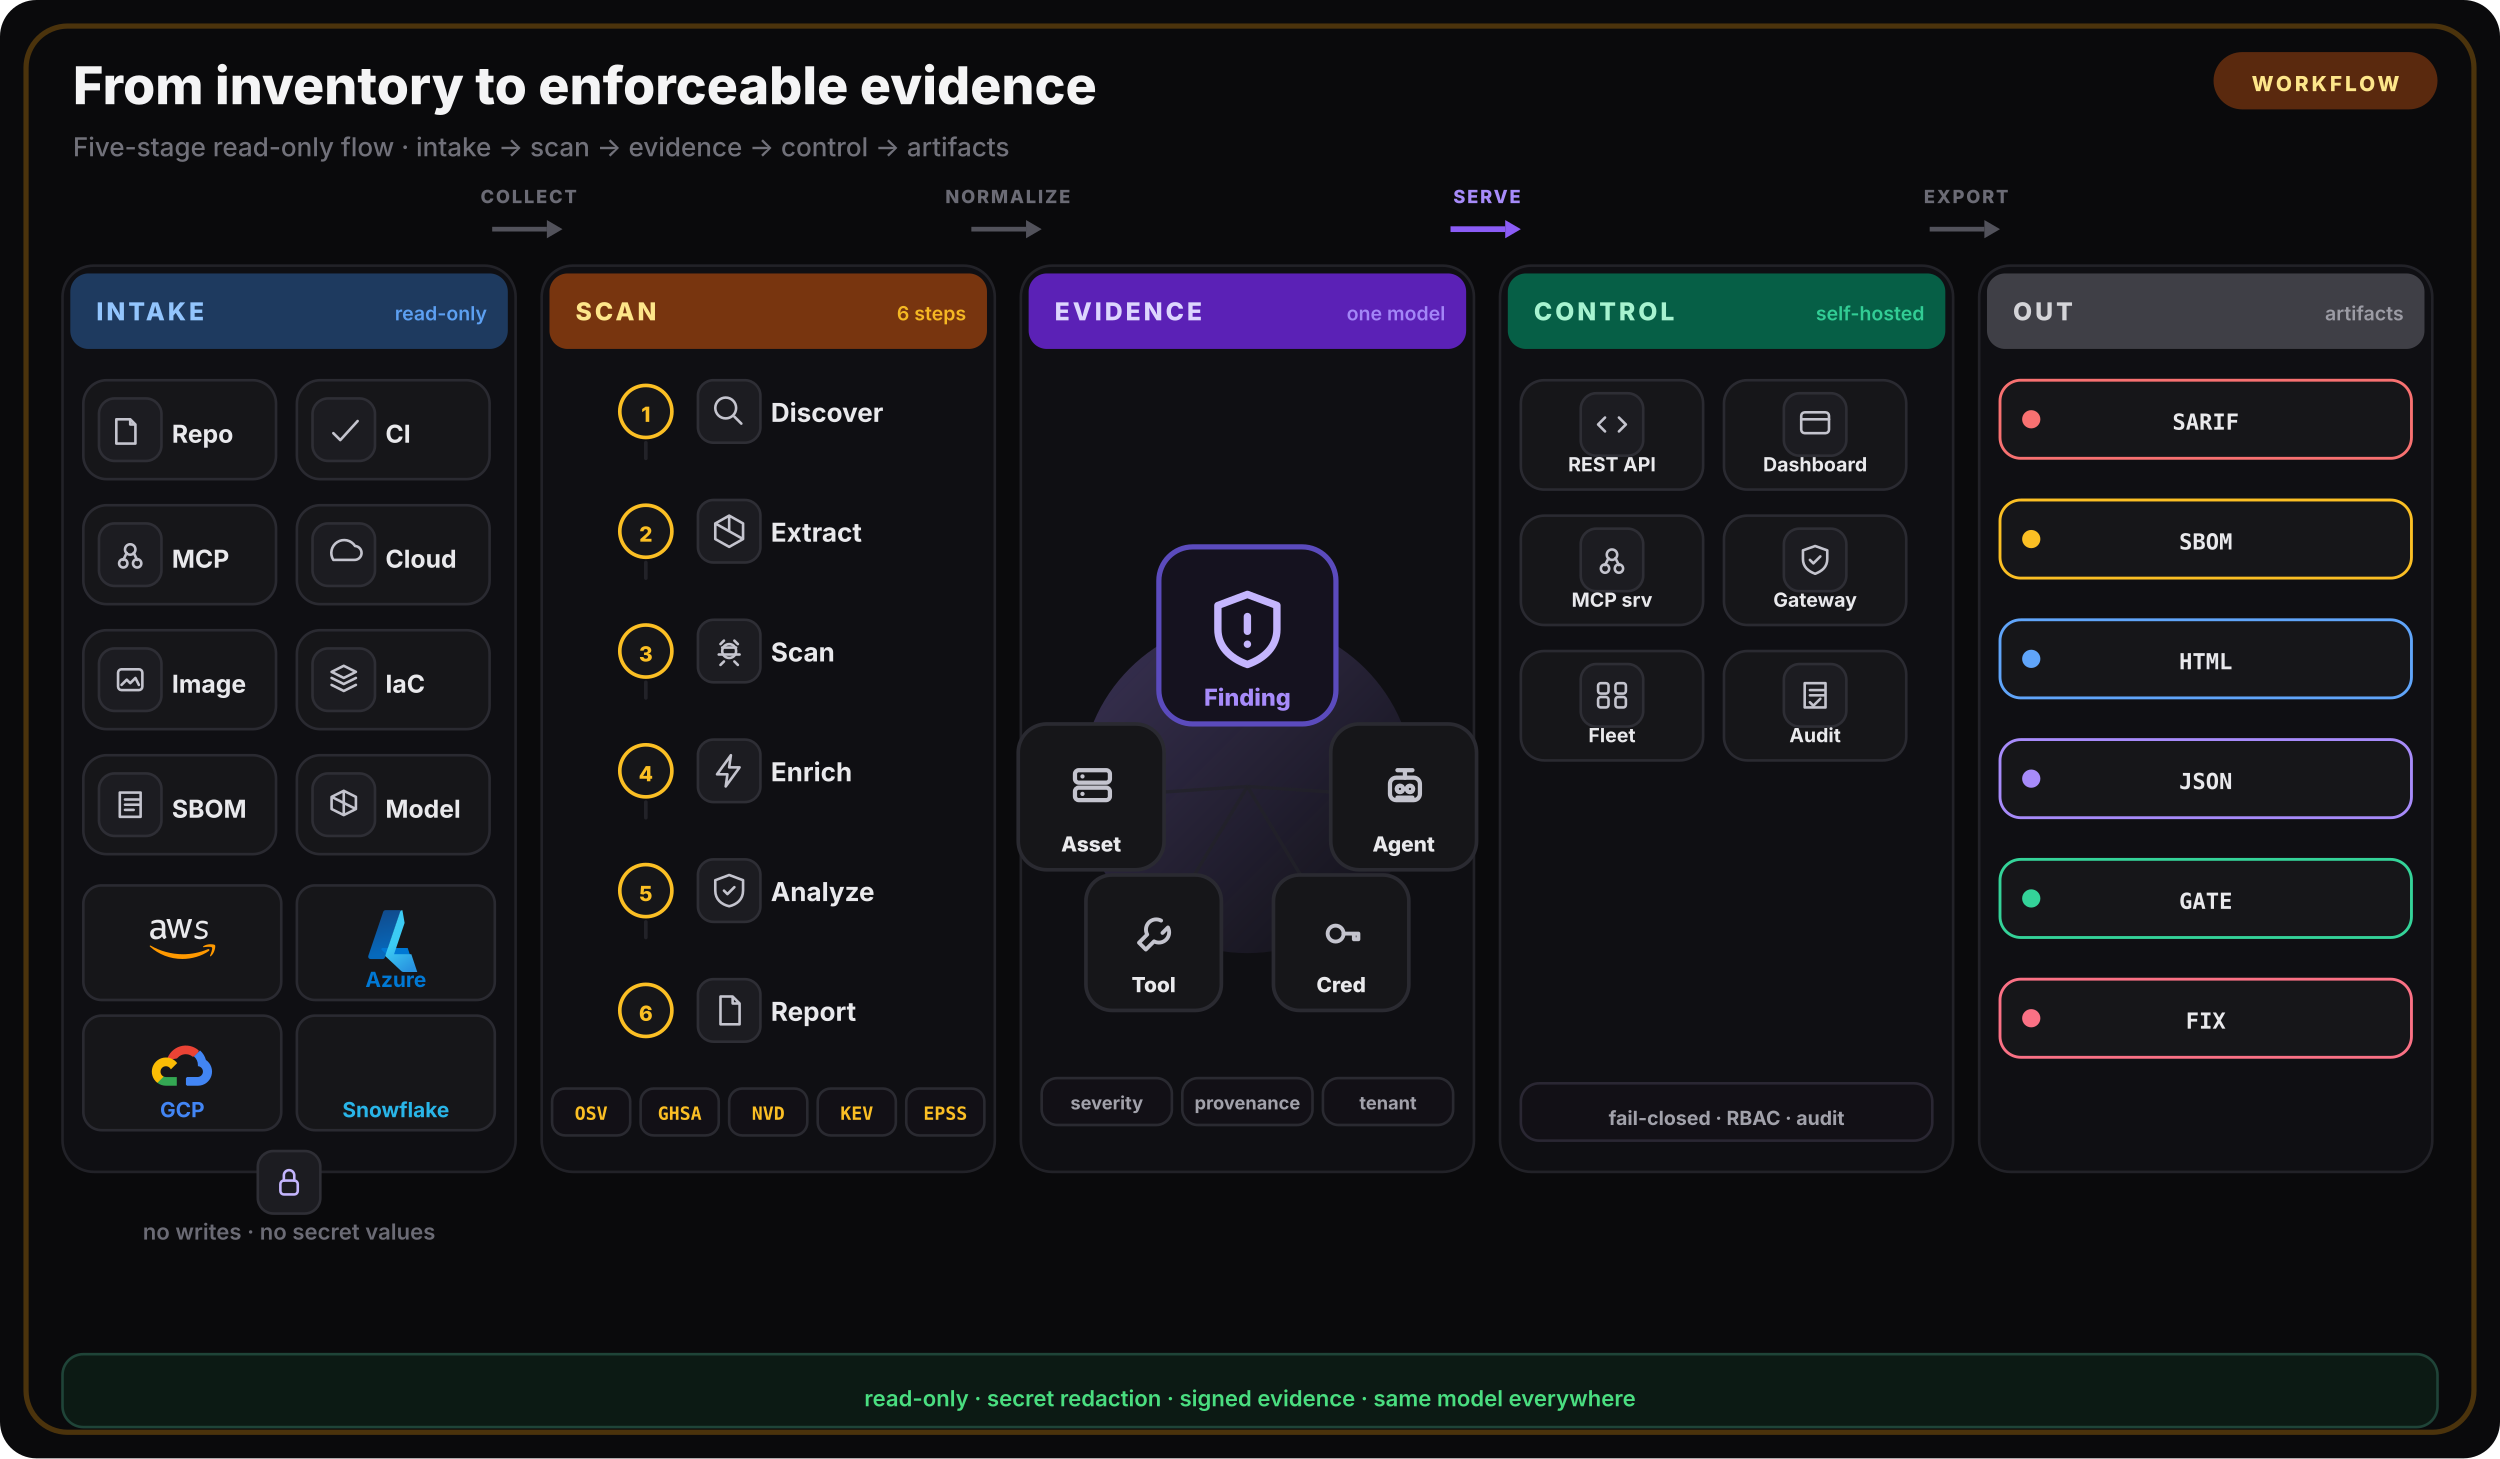
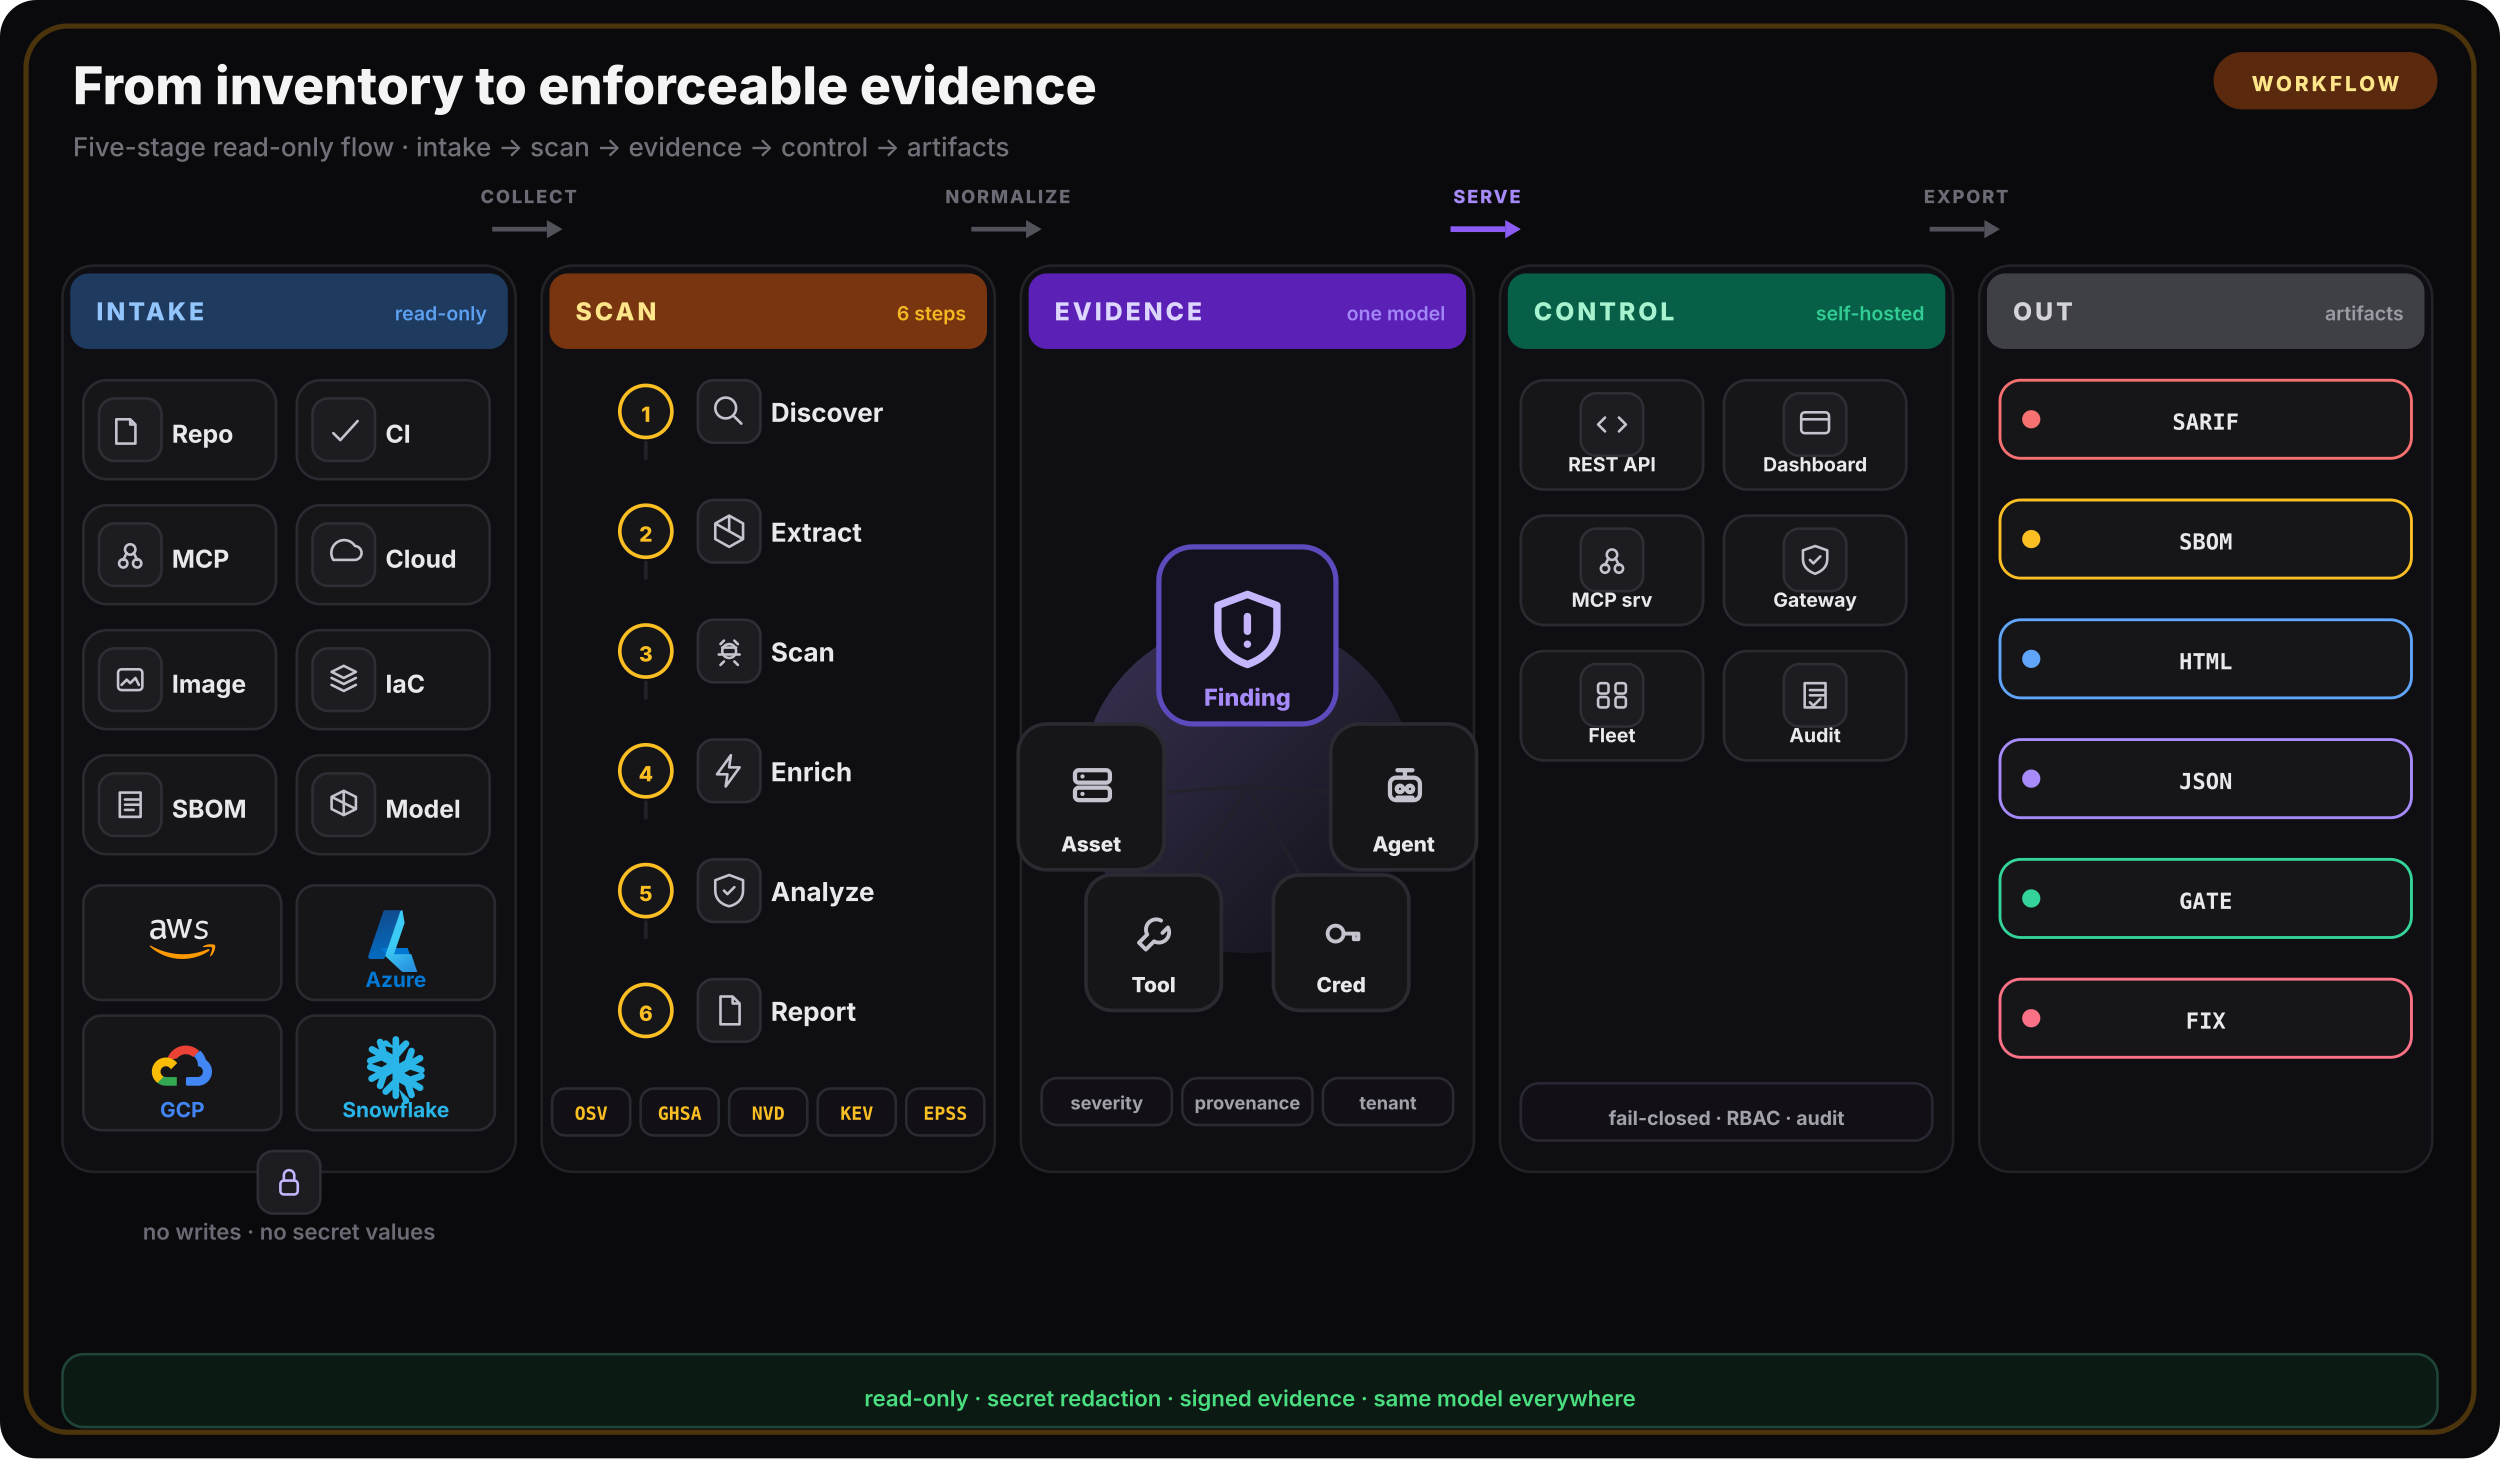
<svg xmlns="http://www.w3.org/2000/svg" width="960" height="560" viewBox="0 0 960 560" fill="none">
  <defs>
    <linearGradient id="core-glow" x1="0" y1="0" x2="1" y2="1">
      <stop offset="0%" stop-color="#a78bfa" stop-opacity="0.28" />
      <stop offset="100%" stop-color="#a78bfa" stop-opacity="0" />
    </linearGradient>
  </defs>
  <rect width="960" height="560" rx="14" fill="#0a0a0c" />
  <rect x="10" y="10" width="940" height="540" rx="16" fill="none" stroke="#f59e0b" stroke-width="2" opacity="0.28" />
  <rect x="850" y="20" width="86" height="22" rx="11" fill="#78350f" opacity="0.72" />
  <text x="893" y="35" text-anchor="middle" font-family="Inter,system-ui,sans-serif" font-size="8" font-weight="800" letter-spacing="0.14em" fill="#fde68a">WORKFLOW</text>
  <text x="28" y="40" font-family="Inter,system-ui,sans-serif" font-size="20" font-weight="800" fill="#f4f4f5">From inventory to enforceable evidence</text>
  <text x="28" y="60" font-family="Inter,system-ui,sans-serif" font-size="10" font-weight="500" fill="#71717a">Five-stage read-only flow · intake -&gt; scan -&gt; evidence -&gt; control -&gt; artifacts</text>
  <rect x="24" y="102" width="174" height="348" rx="12" fill="#0f0f13" stroke="#222228" />
  <rect x="27" y="105" width="168" height="29" rx="7" fill="#1e3a5f" />
  <text x="37" y="123" font-family="Inter,system-ui,sans-serif" font-size="9.5" font-weight="800" letter-spacing="0.12em" fill="#93c5fd">INTAKE</text>
  <text x="187" y="123" text-anchor="end" font-family="Inter,system-ui,sans-serif" font-size="7.5" font-weight="600" fill="#60a5fa" opacity="0.95">read-only</text>
  <rect x="208" y="102" width="174" height="348" rx="12" fill="#0f0f13" stroke="#222228" />
  <rect x="211" y="105" width="168" height="29" rx="7" fill="#78350f" />
  <text x="221" y="123" font-family="Inter,system-ui,sans-serif" font-size="9.5" font-weight="800" letter-spacing="0.12em" fill="#fde68a">SCAN</text>
  <text x="371" y="123" text-anchor="end" font-family="Inter,system-ui,sans-serif" font-size="7.5" font-weight="600" fill="#fbbf24" opacity="0.95">6 steps</text>
  <rect x="392" y="102" width="174" height="348" rx="12" fill="#0f0f13" stroke="#222228" />
  <rect x="395" y="105" width="168" height="29" rx="7" fill="#5b21b6" />
  <text x="405" y="123" font-family="Inter,system-ui,sans-serif" font-size="9.5" font-weight="800" letter-spacing="0.12em" fill="#ddd6fe">EVIDENCE</text>
  <text x="555" y="123" text-anchor="end" font-family="Inter,system-ui,sans-serif" font-size="7.5" font-weight="600" fill="#a78bfa" opacity="0.95">one model</text>
  <rect x="576" y="102" width="174" height="348" rx="12" fill="#0f0f13" stroke="#222228" />
  <rect x="579" y="105" width="168" height="29" rx="7" fill="#065f46" />
  <text x="589" y="123" font-family="Inter,system-ui,sans-serif" font-size="9.5" font-weight="800" letter-spacing="0.12em" fill="#a7f3d0">CONTROL</text>
  <text x="739" y="123" text-anchor="end" font-family="Inter,system-ui,sans-serif" font-size="7.5" font-weight="600" fill="#34d399" opacity="0.95">self-hosted</text>
  <rect x="760" y="102" width="174" height="348" rx="12" fill="#0f0f13" stroke="#222228" />
  <rect x="763" y="105" width="168" height="29" rx="7" fill="#3f3f46" />
  <text x="773" y="123" font-family="Inter,system-ui,sans-serif" font-size="9.5" font-weight="800" letter-spacing="0.12em" fill="#d4d4d8">OUT</text>
  <text x="923" y="123" text-anchor="end" font-family="Inter,system-ui,sans-serif" font-size="7.5" font-weight="600" fill="#a1a1aa" opacity="0.95">artifacts</text>
  <rect x="32" y="146" width="74" height="38" rx="9" fill="#161619" stroke="#2a2a31" />
  <rect x="38" y="153" width="24" height="24" rx="6" fill="#1c1c21" stroke="#2e2e35" />
  <g transform="translate(42,157) scale(0.6666667)" fill="none" stroke="#c4c4ce" stroke-width="1.5" stroke-linecap="round" stroke-linejoin="round">
    <path d="M4 6h8l3 3v11H4z M12 6v3h3" />
  </g>
  <text x="66" y="170" font-family="Inter,system-ui,sans-serif" font-size="9.5" font-weight="700" fill="#e9e9ec">Repo</text>
  <rect x="114" y="146" width="74" height="38" rx="9" fill="#161619" stroke="#2a2a31" />
  <rect x="120" y="153" width="24" height="24" rx="6" fill="#1c1c21" stroke="#2e2e35" />
  <g transform="translate(124,157) scale(0.6666667)" fill="none" stroke="#c4c4ce" stroke-width="1.5" stroke-linecap="round" stroke-linejoin="round">
    <path d="M6 14l4 4 10-11" />
  </g>
  <text x="148" y="170" font-family="Inter,system-ui,sans-serif" font-size="9.5" font-weight="700" fill="#e9e9ec">CI</text>
  <rect x="32" y="194" width="74" height="38" rx="9" fill="#161619" stroke="#2a2a31" />
  <rect x="38" y="201" width="24" height="24" rx="6" fill="#1c1c21" stroke="#2e2e35" />
  <g transform="translate(42,205) scale(0.6666667)" fill="none" stroke="#c4c4ce" stroke-width="1.5" stroke-linecap="round" stroke-linejoin="round">
    <circle cx="12" cy="9" r="3" />
    <circle cx="8" cy="17" r="2.4" />
    <circle cx="16" cy="17" r="2.4" />
    <path d="M10 11l-2 4 M14 11l2 4" />
  </g>
  <text x="66" y="218" font-family="Inter,system-ui,sans-serif" font-size="9.5" font-weight="700" fill="#e9e9ec">MCP</text>
  <rect x="114" y="194" width="74" height="38" rx="9" fill="#161619" stroke="#2a2a31" />
  <rect x="120" y="201" width="24" height="24" rx="6" fill="#1c1c21" stroke="#2e2e35" />
  <g transform="translate(124,205) scale(0.6666667)" fill="none" stroke="#c4c4ce" stroke-width="1.5" stroke-linecap="round" stroke-linejoin="round">
    <path d="M6 15h12a4 4 0 0 0 .5-8A6 6 0 0 0 6 15z" />
  </g>
  <text x="148" y="218" font-family="Inter,system-ui,sans-serif" font-size="9.5" font-weight="700" fill="#e9e9ec">Cloud</text>
  <rect x="32" y="242" width="74" height="38" rx="9" fill="#161619" stroke="#2a2a31" />
  <rect x="38" y="249" width="24" height="24" rx="6" fill="#1c1c21" stroke="#2e2e35" />
  <g transform="translate(42,253) scale(0.6666667)" fill="none" stroke="#c4c4ce" stroke-width="1.5" stroke-linecap="round" stroke-linejoin="round">
    <rect x="5" y="6" width="14" height="12" rx="2" />
    <path d="M7 15l3-3 2 2 3-3 2 4" />
  </g>
  <text x="66" y="266" font-family="Inter,system-ui,sans-serif" font-size="9.5" font-weight="700" fill="#e9e9ec">Image</text>
  <rect x="114" y="242" width="74" height="38" rx="9" fill="#161619" stroke="#2a2a31" />
  <rect x="120" y="249" width="24" height="24" rx="6" fill="#1c1c21" stroke="#2e2e35" />
  <g transform="translate(124,253) scale(0.6666667)" fill="none" stroke="#c4c4ce" stroke-width="1.5" stroke-linecap="round" stroke-linejoin="round">
    <path d="M12 4l7 3.5-7 3.5-7-3.5z M5 11l7 3.5 7-3.5 M5 15l7 3.5 7-3.5" />
  </g>
  <text x="148" y="266" font-family="Inter,system-ui,sans-serif" font-size="9.5" font-weight="700" fill="#e9e9ec">IaC</text>
  <rect x="32" y="290" width="74" height="38" rx="9" fill="#161619" stroke="#2a2a31" />
  <rect x="38" y="297" width="24" height="24" rx="6" fill="#1c1c21" stroke="#2e2e35" />
  <g transform="translate(42,301) scale(0.6666667)" fill="none" stroke="#c4c4ce" stroke-width="1.5" stroke-linecap="round" stroke-linejoin="round">
    <path d="M6 5h12v14H6z M9 9h8 M9 12h8 M9 15h5" />
  </g>
  <text x="66" y="314" font-family="Inter,system-ui,sans-serif" font-size="9.5" font-weight="700" fill="#e9e9ec">SBOM</text>
  <rect x="114" y="290" width="74" height="38" rx="9" fill="#161619" stroke="#2a2a31" />
  <rect x="120" y="297" width="24" height="24" rx="6" fill="#1c1c21" stroke="#2e2e35" />
  <g transform="translate(124,301) scale(0.6666667)" fill="none" stroke="#c4c4ce" stroke-width="1.5" stroke-linecap="round" stroke-linejoin="round">
    <path d="M12 4l7 3.5v7L12 18l-7-3.5v-7z M12 4v14 M5 7.5l14 7" />
  </g>
  <text x="148" y="314" font-family="Inter,system-ui,sans-serif" font-size="9.5" font-weight="700" fill="#e9e9ec">Model</text>
  <rect x="32" y="340" width="76" height="44" rx="7" fill="#161619" stroke="#2a2a31" />
  <g transform="translate(56.0,346) scale(1.166667)" color="#e9e9ec">
    <path d="M6.4 10.6c0 .27.03.49.08.65.06.16.13.34.24.53a.32.32 0 0 1 .05.17c0 .07-.04.14-.13.21l-.43.29a.33.33 0 0 1-.18.06c-.07 0-.14-.03-.21-.1a2.2 2.2 0 0 1-.25-.33 5.4 5.4 0 0 1-.22-.41c-.54.64-1.22.96-2.04.96-.58 0-1.05-.17-1.39-.5-.34-.34-.51-.78-.51-1.34 0-.59.21-1.07.63-1.43.42-.36.98-.54 1.69-.54.23 0 .47.02.73.06.26.03.52.09.8.15v-.5c0-.52-.11-.89-.32-1.1-.22-.21-.59-.31-1.12-.31-.24 0-.49.03-.74.09-.26.06-.5.13-.74.22a2 2 0 0 1-.24.09.42.42 0 0 1-.11.02c-.1 0-.15-.07-.15-.22v-.34c0-.11.01-.2.05-.25.04-.05.11-.1.21-.15.24-.12.53-.23.87-.31.34-.09.69-.13 1.07-.13.82 0 1.41.18 1.8.56.38.37.57.94.57 1.7v2.24Zm-2.82 1.06c.23 0 .46-.04.71-.12.25-.08.47-.23.66-.44.11-.13.2-.28.24-.45.04-.17.07-.37.07-.61v-.29a5.8 5.8 0 0 0-.64-.12 5.2 5.2 0 0 0-.65-.04c-.46 0-.8.09-1.03.28-.23.18-.34.44-.34.78 0 .32.08.56.25.72.16.17.4.25.71.25Zm5.58.75c-.12 0-.21-.02-.26-.07-.06-.04-.11-.13-.15-.27L6.85 6.35a1.2 1.2 0 0 1-.06-.28c0-.11.05-.17.16-.17h.67c.13 0 .22.02.27.07.06.04.1.13.14.27l1.17 4.62 1.09-4.62c.03-.14.07-.23.13-.27a.47.47 0 0 1 .28-.07h.55c.13 0 .22.02.28.07.06.04.11.13.14.27l1.1 4.68 1.21-4.68c.04-.14.09-.23.14-.27a.46.46 0 0 1 .27-.07h.64c.11 0 .17.06.17.17 0 .03 0 .07-.01.11a1 1 0 0 1-.05.18l-1.69 5.42c-.04.14-.09.23-.15.27a.46.46 0 0 1-.26.07h-.6c-.13 0-.22-.02-.28-.07-.06-.05-.11-.14-.14-.28l-1.08-4.5-1.08 4.49c-.03.14-.07.23-.13.28-.06.05-.16.07-.28.07h-.6Zm8.94.18c-.36 0-.71-.04-1.06-.12-.34-.08-.61-.18-.79-.28-.11-.06-.18-.13-.21-.2a.5.5 0 0 1-.04-.19v-.35c0-.15.05-.22.16-.22.04 0 .08.01.13.02l.18.08c.24.1.5.19.78.25.28.06.56.09.85.09.45 0 .8-.08 1.05-.24.24-.16.37-.39.37-.68a.62.62 0 0 0-.17-.44c-.11-.12-.32-.23-.63-.33l-.9-.28c-.46-.14-.79-.36-1-.64a1.5 1.5 0 0 1-.31-.92c0-.27.06-.5.18-.71.11-.21.27-.39.46-.53.2-.15.42-.26.68-.34.26-.08.53-.11.81-.11.15 0 .29.01.44.03l.42.07c.13.03.25.06.37.1.12.04.21.07.27.11.09.05.15.1.19.16.04.05.06.12.06.21v.32c0 .15-.05.23-.16.23a.73.73 0 0 1-.27-.08 3.3 3.3 0 0 0-1.36-.28c-.41 0-.73.06-.95.2-.22.13-.33.34-.33.62 0 .19.06.34.19.47.13.12.36.24.7.35l.88.28c.45.14.78.34.98.6.2.26.29.55.29.88 0 .28-.06.53-.17.75-.12.22-.28.41-.48.57-.2.16-.44.28-.72.36-.29.09-.59.13-.92.13Z" fill="currentColor" />
    <path d="M20.78 16.4c-2.36 1.74-5.79 2.67-8.74 2.67-4.13 0-7.86-1.53-10.67-4.07-.22-.2-.02-.47.24-.32 3.04 1.77 6.79 2.83 10.67 2.83 2.62 0 5.5-.54 8.15-1.67.4-.17.73.26.34.55Z" fill="#FF9900" />
    <path d="M21.76 15.28c-.3-.39-2-.18-2.76-.09-.23.03-.27-.17-.06-.32 1.35-.95 3.57-.68 3.83-.36.26.33-.07 2.55-1.34 3.61-.2.16-.38.07-.3-.14.29-.71.93-2.31.63-2.7Z" fill="#FF9900" />
  </g>
  <rect x="114" y="340" width="76" height="44" rx="7" fill="#161619" stroke="#2a2a31" />
  <g transform="translate(138.0,346) scale(1.166667)">
    <defs>
      <linearGradient id="cl-azure-azure-a" x1="6" y1="3" x2="9" y2="17" gradientUnits="userSpaceOnUse">
        <stop stop-color="#114A8B" />
        <stop offset="1" stop-color="#0669BC" />
      </linearGradient>
      <linearGradient id="cl-azure-azure-b" x1="13" y1="13" x2="19" y2="21" gradientUnits="userSpaceOnUse">
        <stop stop-color="#3CCBF4" />
        <stop offset="1" stop-color="#2892DF" />
      </linearGradient>
    </defs>
    <path d="M8.6 3h5.06l-5.25 15.55a.8.8 0 0 1-.76.55H3.7a.8.8 0 0 1-.76-1.06L7.84 3.55A.8.8 0 0 1 8.6 3Z" fill="url(#cl-azure-azure-a)" />
    <path d="M15.9 15.45H7.6a.37.37 0 0 0-.25.64l5.33 4.98c.15.15.36.23.57.23h4.6l-1.95-5.85Z" fill="#0078D4" />
    <path d="M14.16 3a.8.8 0 0 0-.76.54l-4.9 14.46.05.15 5.33 4.98c.15.14.36.22.57.22h4.6l-1.95-5.85h-5.69l3.48-10.3L14.16 3Z" fill="url(#cl-azure-azure-b)" />
  </g>
  <text x="152.0" y="379" text-anchor="middle" font-family="Inter,system-ui,sans-serif" font-size="8" font-weight="700" fill="#0078D4">Azure</text>
  <rect x="32" y="390" width="76" height="44" rx="7" fill="#161619" stroke="#2a2a31" />
  <g transform="translate(56.0,396) scale(1.166667)">
    <path d="M15.4 8.34h.5l1.43-1.43.07-.6a6.43 6.43 0 0 0-10.46 3.14c.15-.1.47-.03.47-.03l2.86-.47s.15-.24.22-.23a3.57 3.57 0 0 1 4.88-.38v.43Z" fill="#EA4335" />
    <path d="M19.78 9.45a6.43 6.43 0 0 0-1.94-3.13L15.83 8.3a3.57 3.57 0 0 1 1.31 2.83v.36a1.79 1.79 0 0 1 0 3.57h-3.58l-.36.37v2.14l.36.36h3.58a4.65 4.65 0 0 0 2.64-8.48Z" fill="#4285F4" />
    <path d="M6.62 17.93h3.57v-2.86H6.62a1.78 1.78 0 0 1-.74-.16l-.5.15-1.44 1.43-.13.5a4.63 4.63 0 0 0 2.81.94Z" fill="#34A853" />
    <path d="M6.62 8.64A4.65 4.65 0 0 0 3.8 16.99l2.07-2.07a1.79 1.79 0 1 1 2.37-2.37l2.07-2.07a4.64 4.64 0 0 0-3.69-1.84Z" fill="#FBBC05" />
  </g>
  <text x="70.0" y="429" text-anchor="middle" font-family="Inter,system-ui,sans-serif" font-size="8" font-weight="700" fill="#4285F4">GCP</text>
  <rect x="114" y="390" width="76" height="44" rx="7" fill="#161619" stroke="#2a2a31" />
  <g transform="translate(138.0,396) scale(1.166667)">
-     <path d="M12 1.6c.6 0 1.1.49 1.1 1.1v2.06l1.46-1.46a1.1 1.1 0 1 1 1.56 1.56L13.1 8.43v2.2l1.9-1.1 1.16-3.43a1.1 1.1 0 0 1 2.08.7l-.76 2.25 1.88-1.08a1.1 1.1 0 1 1 1.1 1.9l-1.88 1.09 2.25.76a1.1 1.1 0 0 1-.7 2.08l-3.43-1.16-1.9 1.1 1.9 1.1 3.43-1.16a1.1 1.1 0 0 1 .7 2.08l-2.25.76 1.88 1.09a1.1 1.1 0 1 1-1.1 1.9l-1.88-1.08.76 2.25a1.1 1.1 0 0 1-2.08.7l-1.16-3.43-1.9-1.1v2.2l3.02 3.01a1.1 1.1 0 1 1-1.56 1.56L13.1 19.18v2.06a1.1 1.1 0 0 1-2.2 0v-2.06l-1.46 1.46a1.1 1.1 0 0 1-1.56-1.56l3.02-3.02v-2.2l-1.9 1.1-1.16 3.43a1.1 1.1 0 0 1-2.08-.7l.76-2.25-1.88 1.08a1.1 1.1 0 1 1-1.1-1.9l1.88-1.09-2.25-.76a1.1 1.1 0 0 1 .7-2.08l3.43 1.16 1.9-1.1-1.9-1.1-3.43 1.16a1.1 1.1 0 0 1-.7-2.08l2.25-.76-1.88-1.09a1.1 1.1 0 0 1 1.1-1.9l1.88 1.08-.76-2.25a1.1 1.1 0 0 1 2.08-.7l1.16 3.43 1.9 1.1v-2.2L7.88 4.86a1.1 1.1 0 0 1 1.56-1.56l1.46 1.46V2.7c0-.61.49-1.1 1.1-1.1Z" />
+     <path fill="#29B5E8" d="M12 1.6c.6 0 1.1.49 1.1 1.1v2.06l1.46-1.46a1.1 1.1 0 1 1 1.56 1.56L13.1 8.43v2.2l1.9-1.1 1.16-3.43a1.1 1.1 0 0 1 2.08.7l-.76 2.25 1.88-1.08a1.1 1.1 0 1 1 1.1 1.9l-1.88 1.09 2.25.76a1.1 1.1 0 0 1-.7 2.08l-3.43-1.16-1.9 1.1 1.9 1.1 3.43-1.16a1.1 1.1 0 0 1 .7 2.08l-2.25.76 1.88 1.09a1.1 1.1 0 1 1-1.1 1.9l-1.88-1.08.76 2.25a1.1 1.1 0 0 1-2.08.7l-1.16-3.43-1.9-1.1v2.2l3.02 3.01a1.1 1.1 0 1 1-1.56 1.56L13.1 19.18v2.06a1.1 1.1 0 0 1-2.2 0v-2.06l-1.46 1.46a1.1 1.1 0 0 1-1.56-1.56l3.02-3.02v-2.2l-1.9 1.1-1.16 3.43a1.1 1.1 0 0 1-2.08-.7l.76-2.25-1.88 1.08a1.1 1.1 0 1 1-1.1-1.9l1.88-1.09-2.25-.76a1.1 1.1 0 0 1 .7-2.08l3.43 1.16 1.9-1.1-1.9-1.1-3.43 1.16a1.1 1.1 0 0 1-.7-2.08l2.25-.76-1.88-1.09a1.1 1.1 0 0 1 1.1-1.9l1.88 1.08-.76-2.25a1.1 1.1 0 0 1 2.08-.7l1.16 3.43 1.9 1.1v-2.2L7.88 4.86a1.1 1.1 0 0 1 1.56-1.56l1.46 1.46V2.7c0-.61.49-1.1 1.1-1.1Z" />
  </g>
  <text x="152.0" y="429" text-anchor="middle" font-family="Inter,system-ui,sans-serif" font-size="8" font-weight="700" fill="#29B5E8">Snowflake</text>
  <rect x="99" y="442" width="24" height="24" rx="6" fill="#1c1c21" stroke="#2e2e35" />
  <g transform="translate(103,446) scale(0.6666667)" fill="none" stroke="#c4b5fd" stroke-width="1.5" stroke-linecap="round" stroke-linejoin="round">
    <rect x="7" y="11" width="10" height="8" rx="2" />
    <path d="M9 11V8a3 3 0 0 1 6 0v3" />
  </g>
  <text x="111" y="476" text-anchor="middle" font-family="Inter,system-ui,sans-serif" font-size="8.5" font-weight="600" fill="#6b6b75">no writes · no secret values</text>
  <circle cx="248" cy="158" r="10" fill="#161619" stroke="#fbbf24" stroke-width="1.4" />
  <text x="248" y="162" text-anchor="middle" font-family="Inter,system-ui,sans-serif" font-size="8" font-weight="800" fill="#fbbf24">1</text>
  <rect x="268" y="146" width="24" height="24" rx="6" fill="#1c1c21" stroke="#2e2e35" />
  <g transform="translate(272,150) scale(0.6666667)" fill="none" stroke="#c4c4ce" stroke-width="1.5" stroke-linecap="round" stroke-linejoin="round">
    <circle cx="10" cy="10" r="6" />
    <path d="M15 15l4 4" />
  </g>
  <text x="296" y="162" font-family="Inter,system-ui,sans-serif" font-size="10" font-weight="700" fill="#e9e9ec">Discover</text>
  <path d="M248 170 V176" stroke="#222228" stroke-width="1.4" stroke-linecap="round" />
  <circle cx="248" cy="204" r="10" fill="#161619" stroke="#fbbf24" stroke-width="1.4" />
  <text x="248" y="208" text-anchor="middle" font-family="Inter,system-ui,sans-serif" font-size="8" font-weight="800" fill="#fbbf24">2</text>
  <rect x="268" y="192" width="24" height="24" rx="6" fill="#1c1c21" stroke="#2e2e35" />
  <g transform="translate(272,196) scale(0.6666667)" fill="none" stroke="#c4c4ce" stroke-width="1.5" stroke-linecap="round" stroke-linejoin="round">
    <path d="M12 3l8 4.5v9L12 21l-8-4.5v-9z M12 3v9 M4 7.5l16 9" />
  </g>
  <text x="296" y="208" font-family="Inter,system-ui,sans-serif" font-size="10" font-weight="700" fill="#e9e9ec">Extract</text>
  <path d="M248 216 V222" stroke="#222228" stroke-width="1.4" stroke-linecap="round" />
  <circle cx="248" cy="250" r="10" fill="#161619" stroke="#fbbf24" stroke-width="1.4" />
  <text x="248" y="254" text-anchor="middle" font-family="Inter,system-ui,sans-serif" font-size="8" font-weight="800" fill="#fbbf24">3</text>
  <rect x="268" y="238" width="24" height="24" rx="6" fill="#1c1c21" stroke="#2e2e35" />
  <g transform="translate(272,242) scale(0.6666667)" fill="none" stroke="#c4c4ce" stroke-width="1.5" stroke-linecap="round" stroke-linejoin="round">
    <path d="M8 10h8M6 14h12M9 6l-2 2M15 6l2 2M9 18l-2 2M15 18l2 2" />
    <circle cx="12" cy="12" r="4" />
  </g>
  <text x="296" y="254" font-family="Inter,system-ui,sans-serif" font-size="10" font-weight="700" fill="#e9e9ec">Scan</text>
  <path d="M248 262 V268" stroke="#222228" stroke-width="1.4" stroke-linecap="round" />
  <circle cx="248" cy="296" r="10" fill="#161619" stroke="#fbbf24" stroke-width="1.4" />
  <text x="248" y="300" text-anchor="middle" font-family="Inter,system-ui,sans-serif" font-size="8" font-weight="800" fill="#fbbf24">4</text>
  <rect x="268" y="284" width="24" height="24" rx="6" fill="#1c1c21" stroke="#2e2e35" />
  <g transform="translate(272,288) scale(0.6666667)" fill="none" stroke="#c4c4ce" stroke-width="1.5" stroke-linecap="round" stroke-linejoin="round">
    <path d="M13 3L5 14h6l-1 7 8-11h-6z" />
  </g>
  <text x="296" y="300" font-family="Inter,system-ui,sans-serif" font-size="10" font-weight="700" fill="#e9e9ec">Enrich</text>
  <path d="M248 308 V314" stroke="#222228" stroke-width="1.4" stroke-linecap="round" />
  <circle cx="248" cy="342" r="10" fill="#161619" stroke="#fbbf24" stroke-width="1.4" />
  <text x="248" y="346" text-anchor="middle" font-family="Inter,system-ui,sans-serif" font-size="8" font-weight="800" fill="#fbbf24">5</text>
  <rect x="268" y="330" width="24" height="24" rx="6" fill="#1c1c21" stroke="#2e2e35" />
  <g transform="translate(272,334) scale(0.6666667)" fill="none" stroke="#c4c4ce" stroke-width="1.5" stroke-linecap="round" stroke-linejoin="round">
    <path d="M12 3l8 3v6c0 5-3.5 8-8 9-4.5-1-8-4-8-9V6z" />
    <path d="M9 12l2 2 4-4" />
  </g>
  <text x="296" y="346" font-family="Inter,system-ui,sans-serif" font-size="10" font-weight="700" fill="#e9e9ec">Analyze</text>
  <path d="M248 354 V360" stroke="#222228" stroke-width="1.4" stroke-linecap="round" />
  <circle cx="248" cy="388" r="10" fill="#161619" stroke="#fbbf24" stroke-width="1.4" />
  <text x="248" y="392" text-anchor="middle" font-family="Inter,system-ui,sans-serif" font-size="8" font-weight="800" fill="#fbbf24">6</text>
  <rect x="268" y="376" width="24" height="24" rx="6" fill="#1c1c21" stroke="#2e2e35" />
  <g transform="translate(272,380) scale(0.6666667)" fill="none" stroke="#c4c4ce" stroke-width="1.5" stroke-linecap="round" stroke-linejoin="round">
    <path d="M7 4h7l4 4v12H7z M14 4v4h4" />
  </g>
  <text x="296" y="392" font-family="Inter,system-ui,sans-serif" font-size="10" font-weight="700" fill="#e9e9ec">Report</text>
  <rect x="212" y="418" width="30" height="18" rx="5" fill="#121016" stroke="#2a2a31" />
  <text x="227.0" y="430" text-anchor="middle" font-family="ui-monospace,monospace" font-size="7" font-weight="700" fill="#fbbf24">OSV</text>
  <rect x="246" y="418" width="30" height="18" rx="5" fill="#121016" stroke="#2a2a31" />
  <text x="261.0" y="430" text-anchor="middle" font-family="ui-monospace,monospace" font-size="7" font-weight="700" fill="#fbbf24">GHSA</text>
  <rect x="280" y="418" width="30" height="18" rx="5" fill="#121016" stroke="#2a2a31" />
  <text x="295.0" y="430" text-anchor="middle" font-family="ui-monospace,monospace" font-size="7" font-weight="700" fill="#fbbf24">NVD</text>
  <rect x="314" y="418" width="30" height="18" rx="5" fill="#121016" stroke="#2a2a31" />
  <text x="329.0" y="430" text-anchor="middle" font-family="ui-monospace,monospace" font-size="7" font-weight="700" fill="#fbbf24">KEV</text>
  <rect x="348" y="418" width="30" height="18" rx="5" fill="#121016" stroke="#2a2a31" />
  <text x="363.0" y="430" text-anchor="middle" font-family="ui-monospace,monospace" font-size="7" font-weight="700" fill="#fbbf24">EPSS</text>
  <circle cx="479" cy="302" r="64" fill="url(#core-glow)" />
  <line x1="479" y1="302" x2="419" y2="306" stroke="#222228" stroke-width="1.3" opacity="0.75" />
  <line x1="479" y1="302" x2="539" y2="306" stroke="#222228" stroke-width="1.3" opacity="0.75" />
  <line x1="479" y1="302" x2="443" y2="362" stroke="#222228" stroke-width="1.3" opacity="0.75" />
  <line x1="479" y1="302" x2="515" y2="362" stroke="#222228" stroke-width="1.3" opacity="0.75" />
  <rect x="445" y="210" width="68" height="68" rx="13" fill="#15121f" stroke="#5b4bbd" stroke-width="2" />
  <g transform="translate(462,224) scale(1.416667)" fill="none" stroke="#c4b5fd" stroke-width="2.0" stroke-linecap="round" stroke-linejoin="round">
    <path d="M12 3l8 3v6.5c0 4.5-3.2 7.8-8 9.5-4.8-1.7-8-5-8-9.5V6z" />
    <path d="M12 9v4" />
    <path d="M12 16.5h.01" />
  </g>
  <text x="479" y="271" text-anchor="middle" font-family="Inter,system-ui,sans-serif" font-size="9" font-weight="800" fill="#a78bfa">Finding</text>
  <rect x="391" y="278" width="56" height="56" rx="11" fill="#161619" stroke="#2a2a31" stroke-width="1.4" />
  <g transform="translate(408,290) scale(0.9583333)" fill="none" stroke="#c4c4ce" stroke-width="1.7" stroke-linecap="round" stroke-linejoin="round">
    <rect x="5" y="6" width="14" height="5" rx="1.5" />
    <rect x="5" y="13" width="14" height="5" rx="1.5" />
    <path d="M8 8.5h.01 M8 15.5h.01" />
  </g>
  <text x="419" y="327" text-anchor="middle" font-family="Inter,system-ui,sans-serif" font-size="8" font-weight="800" fill="#e9e9ec">Asset</text>
  <rect x="511" y="278" width="56" height="56" rx="11" fill="#161619" stroke="#2a2a31" stroke-width="1.4" />
  <g transform="translate(528,290) scale(0.9583333)" fill="none" stroke="#c4c4ce" stroke-width="1.7" stroke-linecap="round" stroke-linejoin="round">
    <rect x="6" y="9" width="12" height="9" rx="2.5" />
    <circle cx="10" cy="13.5" r="1.3" />
    <circle cx="14" cy="13.5" r="1.3" />
    <path d="M9 17h6M12 6v3M9 6h6" />
  </g>
  <text x="539" y="327" text-anchor="middle" font-family="Inter,system-ui,sans-serif" font-size="8" font-weight="800" fill="#e9e9ec">Agent</text>
  <rect x="417" y="336" width="52" height="52" rx="10" fill="#161619" stroke="#2a2a31" stroke-width="1.4" />
  <g transform="translate(433,348) scale(0.875)" fill="none" stroke="#c4c4ce" stroke-width="1.7" stroke-linecap="round" stroke-linejoin="round">
    <path d="M14.7 6.3a4.5 4.5 0 0 0-6.1 6.1L5 16l3 3 3.6-3.6a4.5 4.5 0 0 0 6.1-6.1l-2.4 2.4" />
  </g>
  <text x="443" y="381" text-anchor="middle" font-family="Inter,system-ui,sans-serif" font-size="8" font-weight="800" fill="#e9e9ec">Tool</text>
  <rect x="489" y="336" width="52" height="52" rx="10" fill="#161619" stroke="#2a2a31" stroke-width="1.4" />
  <g transform="translate(505,348) scale(0.875)" fill="none" stroke="#c4c4ce" stroke-width="1.7" stroke-linecap="round" stroke-linejoin="round">
    <circle cx="9" cy="12" r="3.5" />
    <path d="M12.5 12H19v2.5h-2V12" />
  </g>
  <text x="515" y="381" text-anchor="middle" font-family="Inter,system-ui,sans-serif" font-size="8" font-weight="800" fill="#e9e9ec">Cred</text>
  <rect x="400" y="414" width="50" height="18" rx="6" fill="#121016" stroke="#2a2a31" />
  <text x="425.0" y="426" text-anchor="middle" font-family="Inter,system-ui,sans-serif" font-size="7" font-weight="700" fill="#a1a1aa">severity</text>
  <rect x="454" y="414" width="50" height="18" rx="6" fill="#121016" stroke="#2a2a31" />
  <text x="479.0" y="426" text-anchor="middle" font-family="Inter,system-ui,sans-serif" font-size="7" font-weight="700" fill="#a1a1aa">provenance</text>
  <rect x="508" y="414" width="50" height="18" rx="6" fill="#121016" stroke="#2a2a31" />
  <text x="533.0" y="426" text-anchor="middle" font-family="Inter,system-ui,sans-serif" font-size="7" font-weight="700" fill="#a1a1aa">tenant</text>
  <rect x="584" y="146" width="70" height="42" rx="9" fill="#161619" stroke="#2a2a31" />
  <rect x="607" y="151" width="24" height="24" rx="6" fill="#1c1c21" stroke="#2e2e35" />
  <g transform="translate(611,155) scale(0.6666667)" fill="none" stroke="#c4c4ce" stroke-width="1.5" stroke-linecap="round" stroke-linejoin="round">
    <path d="M8 8l-4 4 4 4M16 8l4 4-4 4" />
  </g>
  <text x="619" y="181" text-anchor="middle" font-family="Inter,system-ui,sans-serif" font-size="7.5" font-weight="700" fill="#e9e9ec">REST API</text>
  <rect x="662" y="146" width="70" height="42" rx="9" fill="#161619" stroke="#2a2a31" />
  <rect x="685" y="151" width="24" height="24" rx="6" fill="#1c1c21" stroke="#2e2e35" />
  <g transform="translate(689,155) scale(0.6666667)" fill="none" stroke="#c4c4ce" stroke-width="1.5" stroke-linecap="round" stroke-linejoin="round">
    <rect x="4" y="5" width="16" height="12" rx="2" />
    <path d="M4 9h16" />
  </g>
  <text x="697" y="181" text-anchor="middle" font-family="Inter,system-ui,sans-serif" font-size="7.5" font-weight="700" fill="#e9e9ec">Dashboard</text>
  <rect x="584" y="198" width="70" height="42" rx="9" fill="#161619" stroke="#2a2a31" />
  <rect x="607" y="203" width="24" height="24" rx="6" fill="#1c1c21" stroke="#2e2e35" />
  <g transform="translate(611,207) scale(0.6666667)" fill="none" stroke="#c4c4ce" stroke-width="1.5" stroke-linecap="round" stroke-linejoin="round">
    <circle cx="12" cy="9" r="3" />
    <circle cx="8" cy="17" r="2.4" />
    <circle cx="16" cy="17" r="2.4" />
    <path d="M10 11l-2 4 M14 11l2 4" />
  </g>
  <text x="619" y="233" text-anchor="middle" font-family="Inter,system-ui,sans-serif" font-size="7.5" font-weight="700" fill="#e9e9ec">MCP srv</text>
  <rect x="662" y="198" width="70" height="42" rx="9" fill="#161619" stroke="#2a2a31" />
  <rect x="685" y="203" width="24" height="24" rx="6" fill="#1c1c21" stroke="#2e2e35" />
  <g transform="translate(689,207) scale(0.6666667)" fill="none" stroke="#c4c4ce" stroke-width="1.5" stroke-linecap="round" stroke-linejoin="round">
    <path d="M12 4l7 2.5v5c0 4.5-3 7-7 8.5-4-1.5-7-4-7-8.5v-5z" />
    <path d="M9 12l2 2 4-4" />
  </g>
  <text x="697" y="233" text-anchor="middle" font-family="Inter,system-ui,sans-serif" font-size="7.5" font-weight="700" fill="#e9e9ec">Gateway</text>
  <rect x="584" y="250" width="70" height="42" rx="9" fill="#161619" stroke="#2a2a31" />
  <rect x="607" y="255" width="24" height="24" rx="6" fill="#1c1c21" stroke="#2e2e35" />
  <g transform="translate(611,259) scale(0.6666667)" fill="none" stroke="#c4c4ce" stroke-width="1.5" stroke-linecap="round" stroke-linejoin="round">
    <rect x="4" y="5" width="6" height="6" rx="1.5" />
    <rect x="14" y="5" width="6" height="6" rx="1.5" />
    <rect x="4" y="13" width="6" height="6" rx="1.5" />
    <rect x="14" y="13" width="6" height="6" rx="1.5" />
  </g>
  <text x="619" y="285" text-anchor="middle" font-family="Inter,system-ui,sans-serif" font-size="7.5" font-weight="700" fill="#e9e9ec">Fleet</text>
  <rect x="662" y="250" width="70" height="42" rx="9" fill="#161619" stroke="#2a2a31" />
  <rect x="685" y="255" width="24" height="24" rx="6" fill="#1c1c21" stroke="#2e2e35" />
  <g transform="translate(689,259) scale(0.6666667)" fill="none" stroke="#c4c4ce" stroke-width="1.5" stroke-linecap="round" stroke-linejoin="round">
    <path d="M6 5h12v14H6z M9 9h8 M9 12h8" />
    <path d="M9 16l2 2 4-4" />
  </g>
  <text x="697" y="285" text-anchor="middle" font-family="Inter,system-ui,sans-serif" font-size="7.5" font-weight="700" fill="#e9e9ec">Audit</text>
  <rect x="584" y="416" width="158" height="22" rx="7" fill="#121016" stroke="#2a2733" />
  <text x="663" y="432" text-anchor="middle" font-family="Inter,system-ui,sans-serif" font-size="7.5" font-weight="700" fill="#a1a1aa">fail-closed · RBAC · audit</text>
  <rect x="768" y="146" width="158" height="30" rx="8" fill="#161619" stroke="#f87171" stroke-width="1.1" />
  <circle cx="780" cy="161" r="3.5" fill="#f87171" />
  <text x="847" y="165" text-anchor="middle" font-family="ui-monospace,monospace" font-size="8.5" font-weight="800" fill="#e9e9ec">SARIF</text>
  <rect x="768" y="192" width="158" height="30" rx="8" fill="#161619" stroke="#fbbf24" stroke-width="1.1" />
  <circle cx="780" cy="207" r="3.5" fill="#fbbf24" />
  <text x="847" y="211" text-anchor="middle" font-family="ui-monospace,monospace" font-size="8.5" font-weight="800" fill="#e9e9ec">SBOM</text>
  <rect x="768" y="238" width="158" height="30" rx="8" fill="#161619" stroke="#60a5fa" stroke-width="1.1" />
  <circle cx="780" cy="253" r="3.5" fill="#60a5fa" />
  <text x="847" y="257" text-anchor="middle" font-family="ui-monospace,monospace" font-size="8.5" font-weight="800" fill="#e9e9ec">HTML</text>
  <rect x="768" y="284" width="158" height="30" rx="8" fill="#161619" stroke="#a78bfa" stroke-width="1.1" />
  <circle cx="780" cy="299" r="3.5" fill="#a78bfa" />
  <text x="847" y="303" text-anchor="middle" font-family="ui-monospace,monospace" font-size="8.5" font-weight="800" fill="#e9e9ec">JSON</text>
  <rect x="768" y="330" width="158" height="30" rx="8" fill="#161619" stroke="#34d399" stroke-width="1.1" />
  <circle cx="780" cy="345" r="3.5" fill="#34d399" />
  <text x="847" y="349" text-anchor="middle" font-family="ui-monospace,monospace" font-size="8.5" font-weight="800" fill="#e9e9ec">GATE</text>
  <rect x="768" y="376" width="158" height="30" rx="8" fill="#161619" stroke="#fb7185" stroke-width="1.1" />
  <circle cx="780" cy="391" r="3.5" fill="#fb7185" />
  <text x="847" y="395" text-anchor="middle" font-family="ui-monospace,monospace" font-size="8.5" font-weight="800" fill="#e9e9ec">FIX</text>
  <line x1="189" y1="88" x2="210" y2="88" stroke="#52525b" stroke-width="1.8" />
  <polygon points="216,88 210,84.5 210,91.5" fill="#52525b" />
  <text x="203" y="78" text-anchor="middle" font-family="Inter,system-ui,sans-serif" font-size="7" font-weight="800" letter-spacing="0.1em" fill="#6b6b75">COLLECT</text>
  <line x1="373" y1="88" x2="394" y2="88" stroke="#52525b" stroke-width="1.8" />
  <polygon points="400,88 394,84.5 394,91.5" fill="#52525b" />
  <text x="387" y="78" text-anchor="middle" font-family="Inter,system-ui,sans-serif" font-size="7" font-weight="800" letter-spacing="0.1em" fill="#6b6b75">NORMALIZE</text>
  <line x1="557" y1="88" x2="578" y2="88" stroke="#8b5cf6" stroke-width="2.2" />
  <polygon points="584,88 578,84.5 578,91.5" fill="#8b5cf6" />
  <text x="571" y="78" text-anchor="middle" font-family="Inter,system-ui,sans-serif" font-size="7" font-weight="800" letter-spacing="0.1em" fill="#a78bfa">SERVE</text>
  <line x1="741" y1="88" x2="762" y2="88" stroke="#52525b" stroke-width="1.8" />
  <polygon points="768,88 762,84.5 762,91.5" fill="#52525b" />
  <text x="755" y="78" text-anchor="middle" font-family="Inter,system-ui,sans-serif" font-size="7" font-weight="800" letter-spacing="0.1em" fill="#6b6b75">EXPORT</text>
  <rect x="24" y="520" width="912" height="28" rx="8" fill="#0c1a14" stroke="#1f4438" />
  <text x="480" y="540" text-anchor="middle" font-family="Inter,system-ui,sans-serif" font-size="8.5" font-weight="600" fill="#4ade80">read-only · secret redaction · signed evidence · same model everywhere</text>
</svg>
